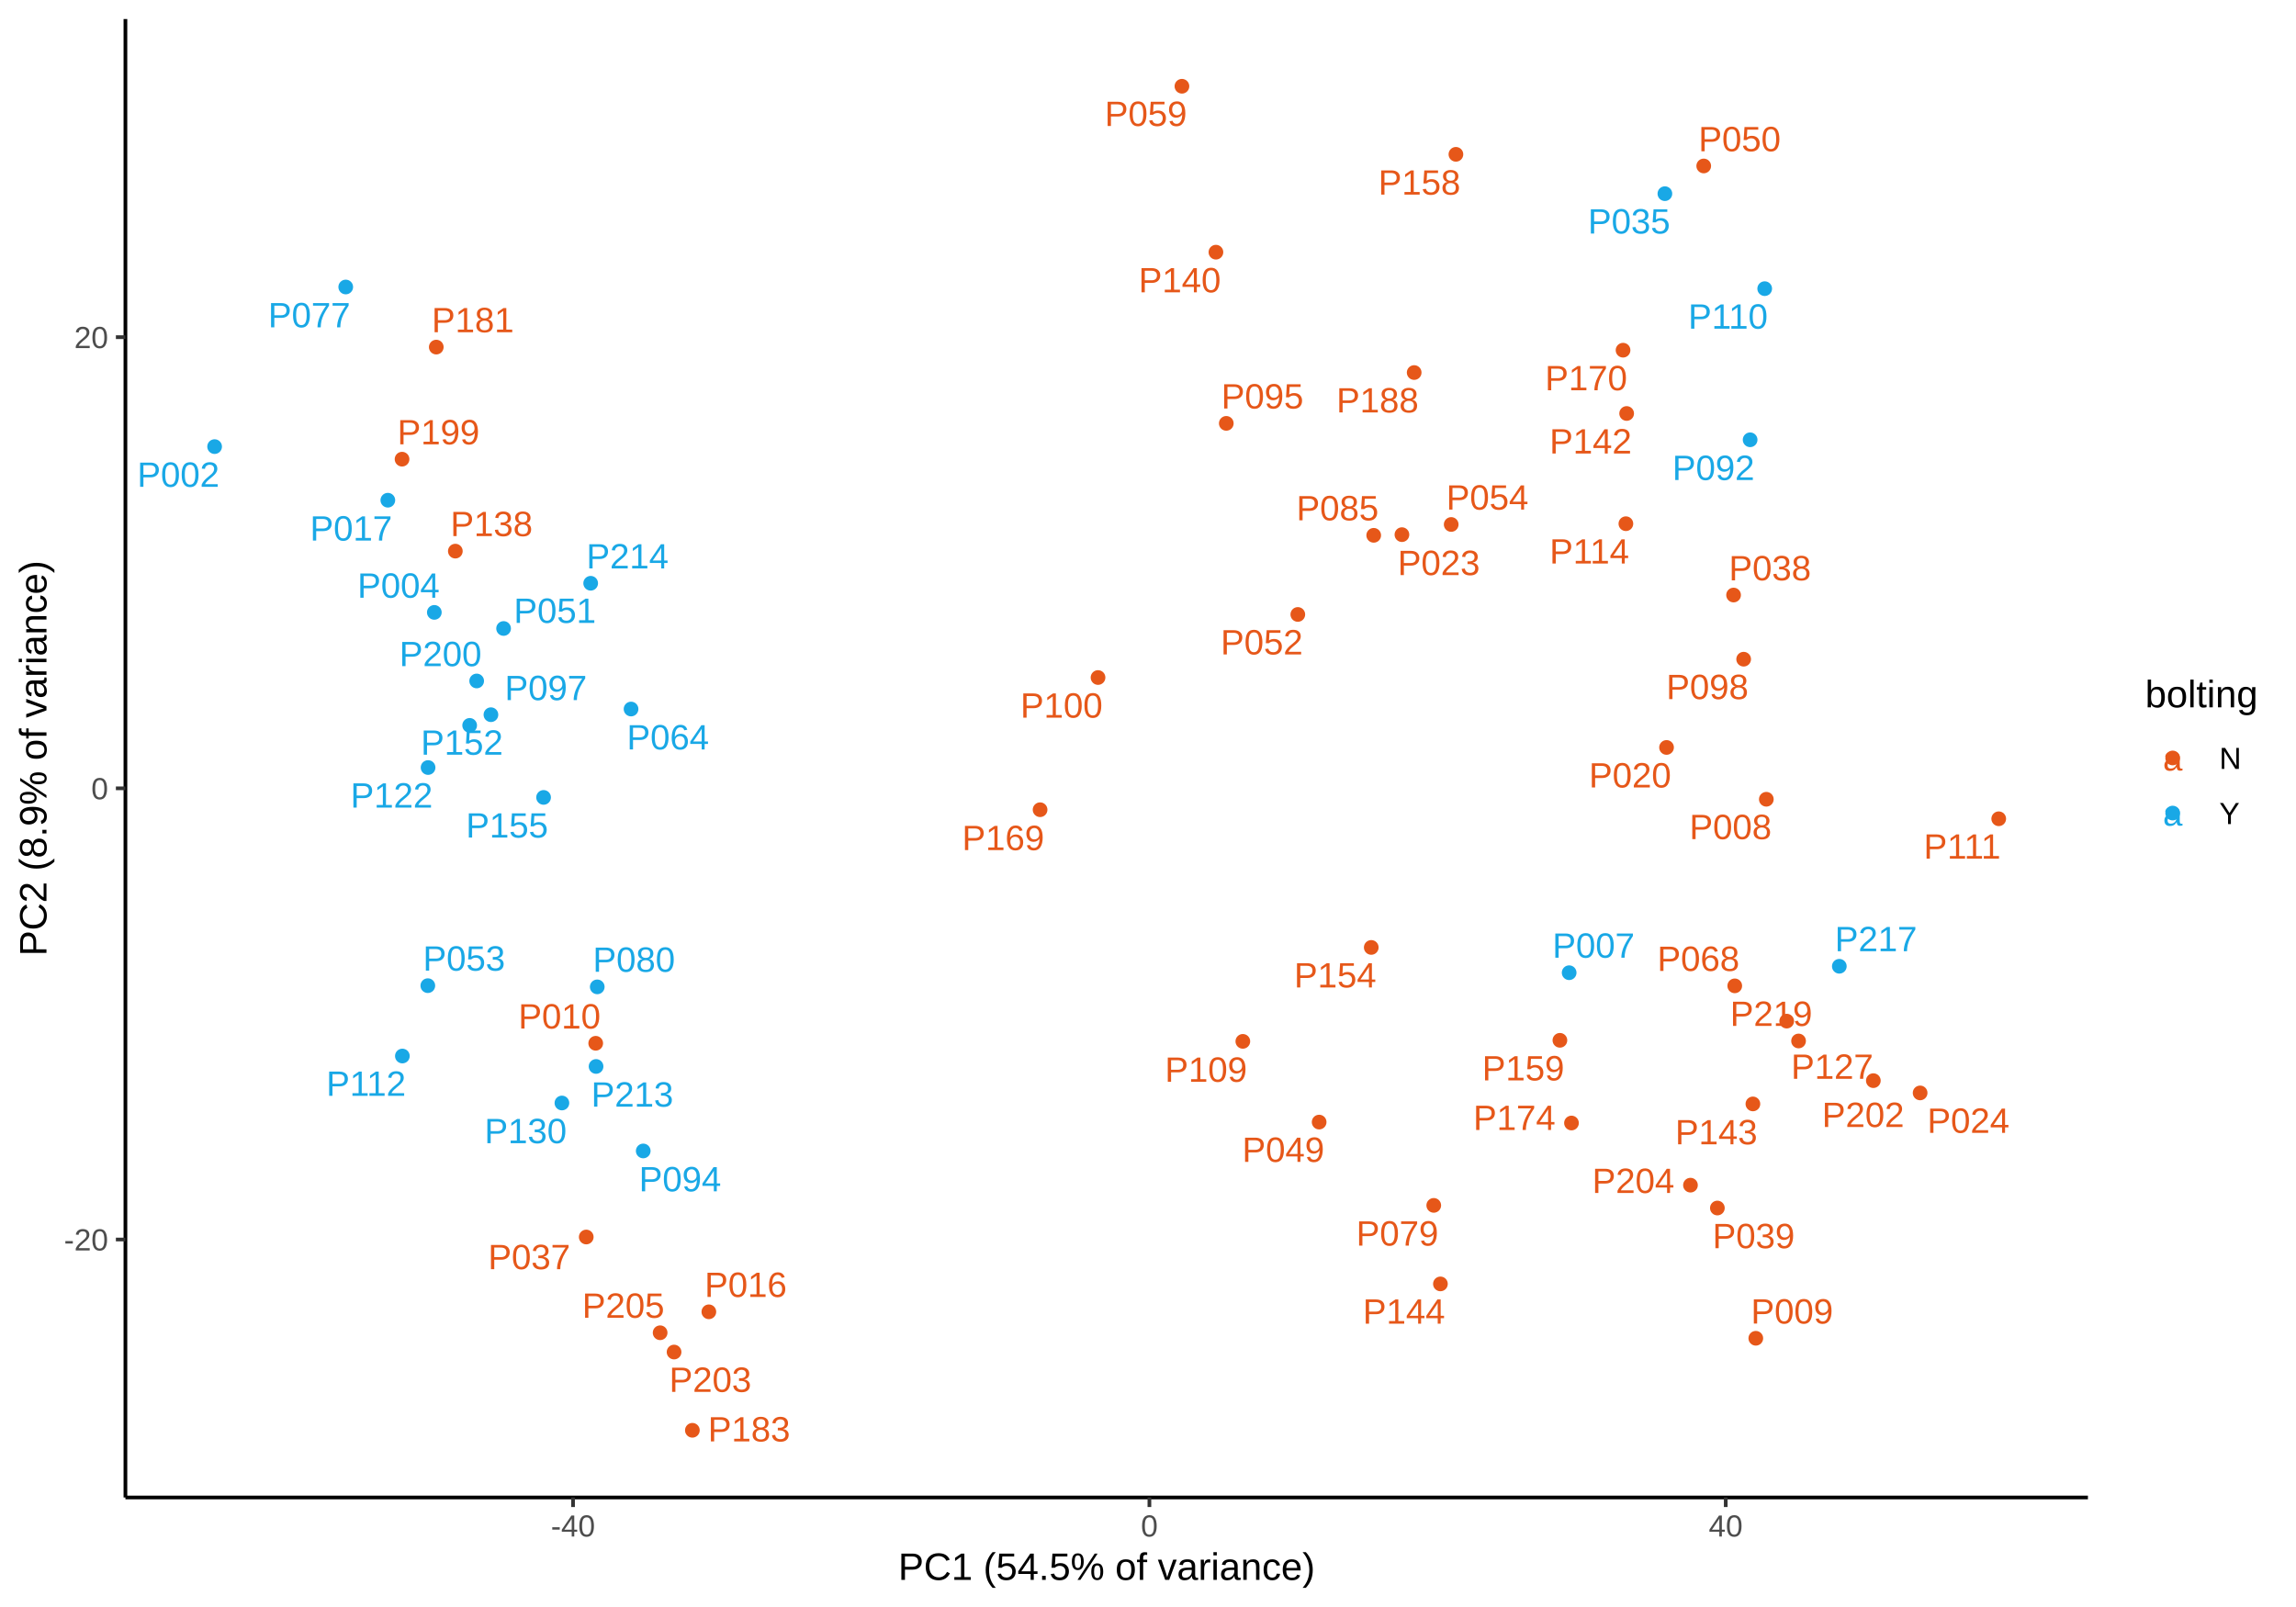
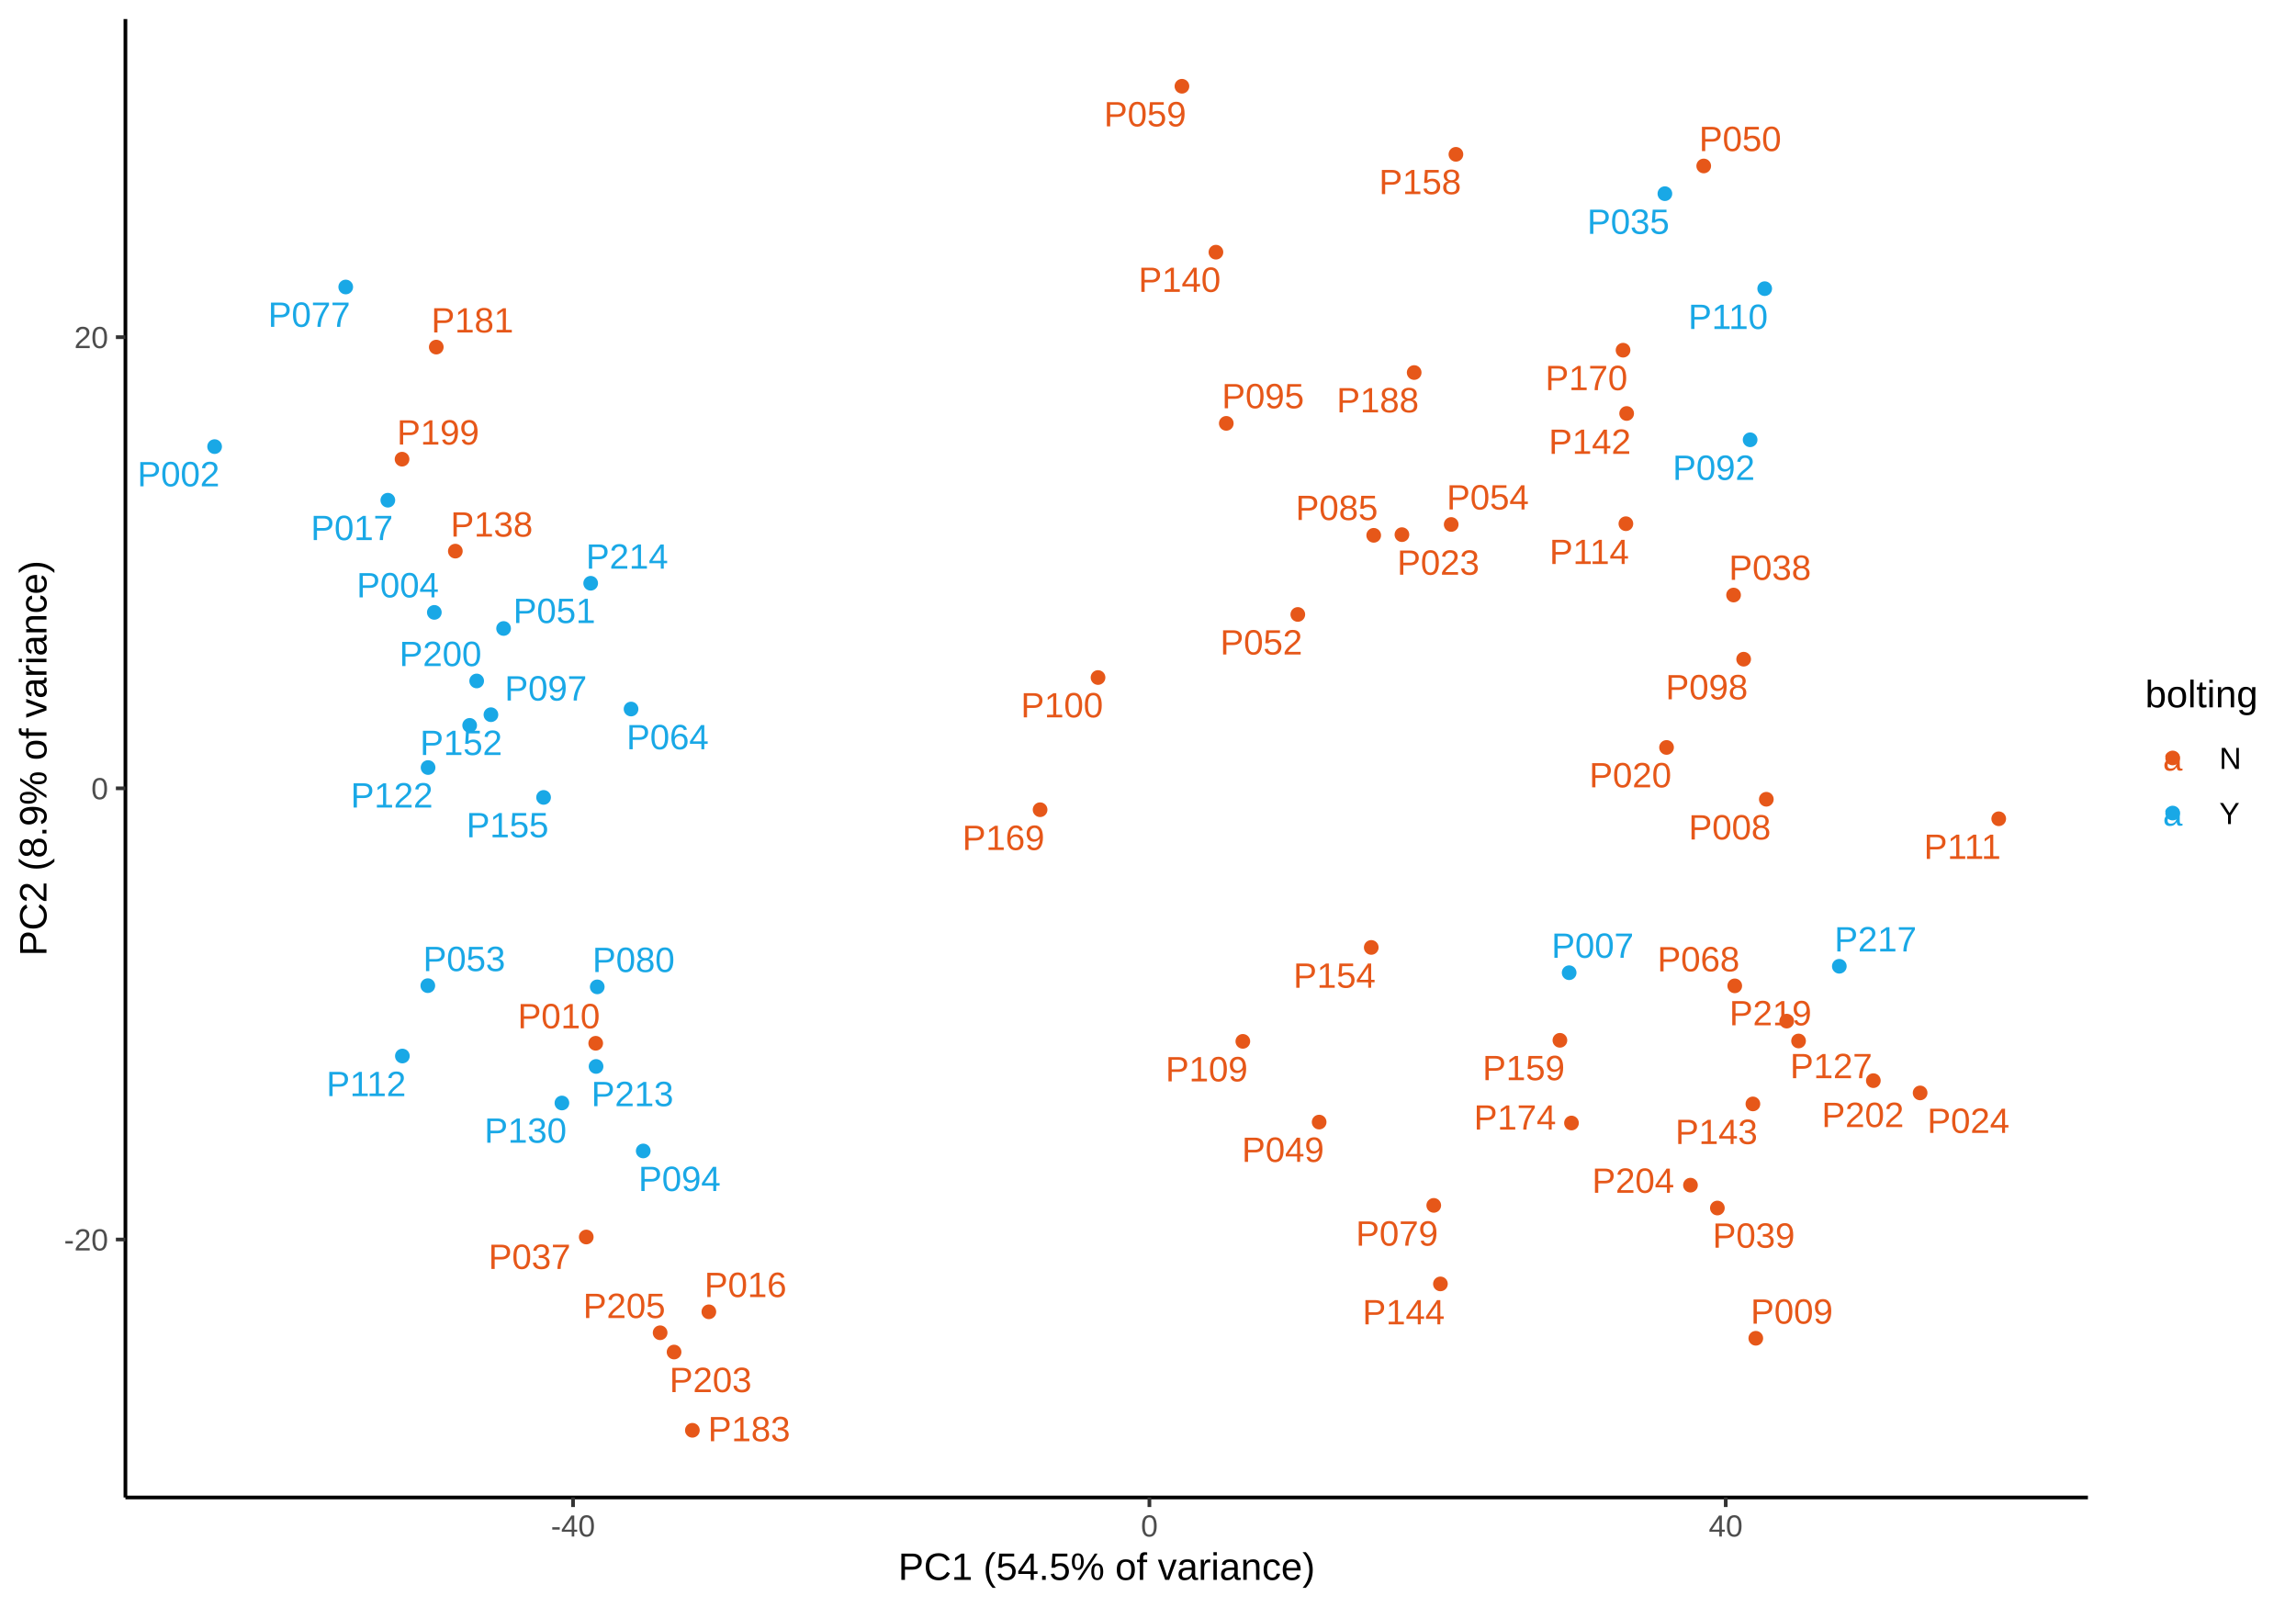
<svg xmlns="http://www.w3.org/2000/svg" class="svglite" width="720.00pt" height="504.00pt" viewBox="0 0 720.00 504.00">
  <defs>
    <style type="text/css">
    .svglite line, .svglite polyline, .svglite polygon, .svglite path, .svglite rect, .svglite circle {
      fill: none;
      stroke: #000000;
      stroke-linecap: round;
      stroke-linejoin: round;
      stroke-miterlimit: 10.00;
    }
    .svglite text {
      white-space: pre;
    }
  </style>
  </defs>
  <rect width="100%" height="100%" style="stroke: none; fill: #FFFFFF;" />
  <defs>
    <clipPath id="cpMC4wMHw3MjAuMDB8MC4wMHw1MDQuMDA=">
      <rect x="0.00" y="0.00" width="720.00" height="504.00" />
    </clipPath>
  </defs>
  <g clip-path="url(#cpMC4wMHw3MjAuMDB8MC4wMHw1MDQuMDA=)">
    <rect x="-0" y="0.00" width="720.00" height="504.00" style="stroke-width: 1.16; stroke: #FFFFFF; fill: #FFFFFF;" />
  </g>
  <defs>
    <clipPath id="cpMzkuMzN8NjU0Ljc1fDUuOTh8NDY5LjY1">
      <rect x="39.33" y="5.98" width="615.42" height="463.67" />
    </clipPath>
  </defs>
  <g clip-path="url(#cpMzkuMzN8NjU0Ljc1fDUuOTh8NDY5LjY1)">
    <rect x="39.33" y="5.98" width="615.42" height="463.67" style="stroke-width: 1.16; stroke: none; fill: #FFFFFF;" />
    <circle cx="67.30" cy="140.07" r="1.95" style="stroke-width: 0.71; stroke: #19A8E6; fill: #19A8E6;" />
    <circle cx="136.20" cy="192.06" r="1.95" style="stroke-width: 0.71; stroke: #19A8E6; fill: #19A8E6;" />
    <circle cx="492.07" cy="305.07" r="1.95" style="stroke-width: 0.71; stroke: #19A8E6; fill: #19A8E6;" />
    <circle cx="553.90" cy="250.67" r="1.95" style="stroke-width: 0.71; stroke: #E65719; fill: #E65719;" />
    <circle cx="550.60" cy="419.72" r="1.95" style="stroke-width: 0.71; stroke: #E65719; fill: #E65719;" />
    <circle cx="186.81" cy="327.20" r="1.95" style="stroke-width: 0.71; stroke: #E65719; fill: #E65719;" />
    <circle cx="222.29" cy="411.42" r="1.95" style="stroke-width: 0.71; stroke: #E65719; fill: #E65719;" />
    <circle cx="121.62" cy="156.88" r="1.95" style="stroke-width: 0.71; stroke: #19A8E6; fill: #19A8E6;" />
    <circle cx="522.61" cy="234.42" r="1.95" style="stroke-width: 0.71; stroke: #E65719; fill: #E65719;" />
    <circle cx="439.63" cy="167.68" r="1.95" style="stroke-width: 0.71; stroke: #E65719; fill: #E65719;" />
    <circle cx="602.13" cy="342.77" r="1.95" style="stroke-width: 0.71; stroke: #E65719; fill: #E65719;" />
    <circle cx="522.09" cy="60.74" r="1.95" style="stroke-width: 0.71; stroke: #19A8E6; fill: #19A8E6;" />
    <circle cx="183.84" cy="387.96" r="1.95" style="stroke-width: 0.71; stroke: #E65719; fill: #E65719;" />
    <circle cx="543.63" cy="186.62" r="1.95" style="stroke-width: 0.71; stroke: #E65719; fill: #E65719;" />
    <circle cx="538.55" cy="378.87" r="1.95" style="stroke-width: 0.71; stroke: #E65719; fill: #E65719;" />
    <circle cx="413.67" cy="351.92" r="1.95" style="stroke-width: 0.71; stroke: #E65719; fill: #E65719;" />
    <circle cx="534.27" cy="52.05" r="1.95" style="stroke-width: 0.71; stroke: #E65719; fill: #E65719;" />
    <circle cx="157.92" cy="197.11" r="1.95" style="stroke-width: 0.71; stroke: #19A8E6; fill: #19A8E6;" />
    <circle cx="406.98" cy="192.71" r="1.95" style="stroke-width: 0.71; stroke: #E65719; fill: #E65719;" />
    <circle cx="134.16" cy="309.13" r="1.95" style="stroke-width: 0.71; stroke: #19A8E6; fill: #19A8E6;" />
    <circle cx="455.08" cy="164.49" r="1.95" style="stroke-width: 0.71; stroke: #E65719; fill: #E65719;" />
    <circle cx="370.64" cy="27.05" r="1.95" style="stroke-width: 0.71; stroke: #E65719; fill: #E65719;" />
    <circle cx="197.89" cy="222.37" r="1.95" style="stroke-width: 0.71; stroke: #19A8E6; fill: #19A8E6;" />
    <circle cx="544.00" cy="309.19" r="1.95" style="stroke-width: 0.71; stroke: #E65719; fill: #E65719;" />
    <circle cx="108.42" cy="90.01" r="1.95" style="stroke-width: 0.71; stroke: #19A8E6; fill: #19A8E6;" />
    <circle cx="449.61" cy="378.04" r="1.95" style="stroke-width: 0.71; stroke: #E65719; fill: #E65719;" />
    <circle cx="187.29" cy="309.51" r="1.95" style="stroke-width: 0.71; stroke: #19A8E6; fill: #19A8E6;" />
    <circle cx="430.78" cy="167.89" r="1.95" style="stroke-width: 0.71; stroke: #E65719; fill: #E65719;" />
    <circle cx="548.82" cy="137.93" r="1.95" style="stroke-width: 0.71; stroke: #19A8E6; fill: #19A8E6;" />
    <circle cx="201.71" cy="360.97" r="1.95" style="stroke-width: 0.71; stroke: #19A8E6; fill: #19A8E6;" />
    <circle cx="384.55" cy="132.78" r="1.95" style="stroke-width: 0.71; stroke: #E65719; fill: #E65719;" />
    <circle cx="153.95" cy="224.15" r="1.95" style="stroke-width: 0.71; stroke: #19A8E6; fill: #19A8E6;" />
    <circle cx="546.79" cy="206.74" r="1.95" style="stroke-width: 0.71; stroke: #E65719; fill: #E65719;" />
    <circle cx="344.33" cy="212.49" r="1.95" style="stroke-width: 0.71; stroke: #E65719; fill: #E65719;" />
    <circle cx="389.74" cy="326.60" r="1.95" style="stroke-width: 0.71; stroke: #E65719; fill: #E65719;" />
    <circle cx="553.39" cy="90.53" r="1.95" style="stroke-width: 0.71; stroke: #19A8E6; fill: #19A8E6;" />
    <circle cx="626.78" cy="256.79" r="1.95" style="stroke-width: 0.71; stroke: #E65719; fill: #E65719;" />
    <circle cx="126.18" cy="331.20" r="1.95" style="stroke-width: 0.71; stroke: #19A8E6; fill: #19A8E6;" />
    <circle cx="509.86" cy="164.25" r="1.95" style="stroke-width: 0.71; stroke: #E65719; fill: #E65719;" />
    <circle cx="134.24" cy="240.72" r="1.95" style="stroke-width: 0.71; stroke: #19A8E6; fill: #19A8E6;" />
    <circle cx="564.01" cy="326.48" r="1.95" style="stroke-width: 0.71; stroke: #E65719; fill: #E65719;" />
    <circle cx="176.21" cy="345.93" r="1.95" style="stroke-width: 0.71; stroke: #19A8E6; fill: #19A8E6;" />
    <circle cx="142.79" cy="172.85" r="1.95" style="stroke-width: 0.71; stroke: #E65719; fill: #E65719;" />
    <circle cx="381.30" cy="79.09" r="1.95" style="stroke-width: 0.71; stroke: #E65719; fill: #E65719;" />
    <circle cx="510.10" cy="129.68" r="1.95" style="stroke-width: 0.71; stroke: #E65719; fill: #E65719;" />
    <circle cx="549.69" cy="346.22" r="1.95" style="stroke-width: 0.71; stroke: #E65719; fill: #E65719;" />
    <circle cx="451.70" cy="402.67" r="1.95" style="stroke-width: 0.71; stroke: #E65719; fill: #E65719;" />
    <circle cx="147.28" cy="227.50" r="1.95" style="stroke-width: 0.71; stroke: #19A8E6; fill: #19A8E6;" />
    <circle cx="430.01" cy="297.14" r="1.95" style="stroke-width: 0.71; stroke: #E65719; fill: #E65719;" />
    <circle cx="170.46" cy="250.09" r="1.95" style="stroke-width: 0.71; stroke: #19A8E6; fill: #19A8E6;" />
    <circle cx="456.56" cy="48.40" r="1.95" style="stroke-width: 0.71; stroke: #E65719; fill: #E65719;" />
    <circle cx="489.17" cy="326.27" r="1.95" style="stroke-width: 0.71; stroke: #E65719; fill: #E65719;" />
    <circle cx="326.16" cy="253.95" r="1.95" style="stroke-width: 0.71; stroke: #E65719; fill: #E65719;" />
    <circle cx="508.97" cy="109.83" r="1.95" style="stroke-width: 0.71; stroke: #E65719; fill: #E65719;" />
    <circle cx="492.80" cy="352.21" r="1.95" style="stroke-width: 0.71; stroke: #E65719; fill: #E65719;" />
    <circle cx="136.81" cy="108.86" r="1.95" style="stroke-width: 0.71; stroke: #E65719; fill: #E65719;" />
    <circle cx="217.12" cy="448.58" r="1.95" style="stroke-width: 0.71; stroke: #E65719; fill: #E65719;" />
    <circle cx="443.47" cy="116.84" r="1.95" style="stroke-width: 0.71; stroke: #E65719; fill: #E65719;" />
    <circle cx="126.08" cy="144.01" r="1.95" style="stroke-width: 0.71; stroke: #E65719; fill: #E65719;" />
    <circle cx="149.48" cy="213.57" r="1.95" style="stroke-width: 0.71; stroke: #19A8E6; fill: #19A8E6;" />
    <circle cx="587.46" cy="338.92" r="1.95" style="stroke-width: 0.71; stroke: #E65719; fill: #E65719;" />
    <circle cx="211.38" cy="424.04" r="1.95" style="stroke-width: 0.71; stroke: #E65719; fill: #E65719;" />
    <circle cx="530.11" cy="371.70" r="1.95" style="stroke-width: 0.71; stroke: #E65719; fill: #E65719;" />
    <circle cx="207.01" cy="417.99" r="1.95" style="stroke-width: 0.71; stroke: #E65719; fill: #E65719;" />
    <circle cx="186.92" cy="334.47" r="1.95" style="stroke-width: 0.71; stroke: #19A8E6; fill: #19A8E6;" />
    <circle cx="185.23" cy="182.93" r="1.95" style="stroke-width: 0.71; stroke: #19A8E6; fill: #19A8E6;" />
    <circle cx="576.79" cy="303.05" r="1.95" style="stroke-width: 0.71; stroke: #19A8E6; fill: #19A8E6;" />
    <circle cx="560.29" cy="320.25" r="1.95" style="stroke-width: 0.71; stroke: #E65719; fill: #E65719;" />
-     <text x="55.93" y="152.68" text-anchor="middle" style="font-size: 11.04px;fill: #19A8E6; font-family: &quot;Arial&quot;;" textLength="25.76px" lengthAdjust="spacingAndGlyphs">P002</text>
-     <text x="124.98" y="187.46" text-anchor="middle" style="font-size: 11.04px;fill: #19A8E6; font-family: &quot;Arial&quot;;" textLength="25.76px" lengthAdjust="spacingAndGlyphs">P004</text>
-     <text x="499.72" y="300.37" text-anchor="middle" style="font-size: 11.04px;fill: #19A8E6; font-family: &quot;Arial&quot;;" textLength="25.76px" lengthAdjust="spacingAndGlyphs">P007</text>
-     <text x="542.67" y="263.17" text-anchor="middle" style="font-size: 11.04px;fill: #E65719; font-family: &quot;Arial&quot;;" textLength="25.76px" lengthAdjust="spacingAndGlyphs">P008</text>
-     <text x="561.97" y="415.11" text-anchor="middle" style="font-size: 11.04px;fill: #E65719; font-family: &quot;Arial&quot;;" textLength="25.76px" lengthAdjust="spacingAndGlyphs">P009</text>
-     <text x="175.44" y="322.57" text-anchor="middle" style="font-size: 11.04px;fill: #E65719; font-family: &quot;Arial&quot;;" textLength="25.76px" lengthAdjust="spacingAndGlyphs">P010</text>
-     <text x="233.85" y="406.76" text-anchor="middle" style="font-size: 11.04px;fill: #E65719; font-family: &quot;Arial&quot;;" textLength="25.76px" lengthAdjust="spacingAndGlyphs">P016</text>
-     <text x="110.11" y="169.54" text-anchor="middle" style="font-size: 11.04px;fill: #19A8E6; font-family: &quot;Arial&quot;;" textLength="25.76px" lengthAdjust="spacingAndGlyphs">P017</text>
-     <text x="511.17" y="246.98" text-anchor="middle" style="font-size: 11.04px;fill: #E65719; font-family: &quot;Arial&quot;;" textLength="25.76px" lengthAdjust="spacingAndGlyphs">P020</text>
-     <text x="451.19" y="180.36" text-anchor="middle" style="font-size: 11.04px;fill: #E65719; font-family: &quot;Arial&quot;;" textLength="25.76px" lengthAdjust="spacingAndGlyphs">P023</text>
-     <text x="617.26" y="355.29" text-anchor="middle" style="font-size: 11.04px;fill: #E65719; font-family: &quot;Arial&quot;;" textLength="25.76px" lengthAdjust="spacingAndGlyphs">P024</text>
-     <text x="510.86" y="73.24" text-anchor="middle" style="font-size: 11.04px;fill: #19A8E6; font-family: &quot;Arial&quot;;" textLength="25.76px" lengthAdjust="spacingAndGlyphs">P035</text>
-     <text x="165.95" y="398.05" text-anchor="middle" style="font-size: 11.04px;fill: #E65719; font-family: &quot;Arial&quot;;" textLength="25.76px" lengthAdjust="spacingAndGlyphs">P037</text>
-     <text x="555.05" y="182.01" text-anchor="middle" style="font-size: 11.04px;fill: #E65719; font-family: &quot;Arial&quot;;" textLength="25.76px" lengthAdjust="spacingAndGlyphs">P038</text>
-     <text x="549.92" y="391.47" text-anchor="middle" style="font-size: 11.04px;fill: #E65719; font-family: &quot;Arial&quot;;" textLength="25.76px" lengthAdjust="spacingAndGlyphs">P039</text>
-     <text x="402.43" y="364.40" text-anchor="middle" style="font-size: 11.04px;fill: #E65719; font-family: &quot;Arial&quot;;" textLength="25.76px" lengthAdjust="spacingAndGlyphs">P049</text>
-     <text x="545.52" y="47.44" text-anchor="middle" style="font-size: 11.04px;fill: #E65719; font-family: &quot;Arial&quot;;" textLength="25.76px" lengthAdjust="spacingAndGlyphs">P050</text>
-     <text x="174.01" y="195.35" text-anchor="middle" style="font-size: 11.04px;fill: #19A8E6; font-family: &quot;Arial&quot;;" textLength="25.76px" lengthAdjust="spacingAndGlyphs">P051</text>
-     <text x="395.68" y="205.24" text-anchor="middle" style="font-size: 11.04px;fill: #E65719; font-family: &quot;Arial&quot;;" textLength="25.76px" lengthAdjust="spacingAndGlyphs">P052</text>
-     <text x="145.53" y="304.42" text-anchor="middle" style="font-size: 11.04px;fill: #19A8E6; font-family: &quot;Arial&quot;;" textLength="25.76px" lengthAdjust="spacingAndGlyphs">P053</text>
-     <text x="466.43" y="159.83" text-anchor="middle" style="font-size: 11.04px;fill: #E65719; font-family: &quot;Arial&quot;;" textLength="25.76px" lengthAdjust="spacingAndGlyphs">P054</text>
-     <text x="359.33" y="39.51" text-anchor="middle" style="font-size: 11.04px;fill: #E65719; font-family: &quot;Arial&quot;;" textLength="25.76px" lengthAdjust="spacingAndGlyphs">P059</text>
-     <text x="209.46" y="235.04" text-anchor="middle" style="font-size: 11.04px;fill: #19A8E6; font-family: &quot;Arial&quot;;" textLength="25.76px" lengthAdjust="spacingAndGlyphs">P064</text>
-     <text x="532.60" y="304.51" text-anchor="middle" style="font-size: 11.04px;fill: #E65719; font-family: &quot;Arial&quot;;" textLength="25.76px" lengthAdjust="spacingAndGlyphs">P068</text>
-     <text x="96.98" y="102.66" text-anchor="middle" style="font-size: 11.04px;fill: #19A8E6; font-family: &quot;Arial&quot;;" textLength="25.76px" lengthAdjust="spacingAndGlyphs">P077</text>
-     <text x="438.19" y="390.66" text-anchor="middle" style="font-size: 11.04px;fill: #E65719; font-family: &quot;Arial&quot;;" textLength="25.76px" lengthAdjust="spacingAndGlyphs">P079</text>
-     <text x="198.80" y="304.78" text-anchor="middle" style="font-size: 11.04px;fill: #19A8E6; font-family: &quot;Arial&quot;;" textLength="25.76px" lengthAdjust="spacingAndGlyphs">P080</text>
-     <text x="419.43" y="163.19" text-anchor="middle" style="font-size: 11.04px;fill: #E65719; font-family: &quot;Arial&quot;;" textLength="25.76px" lengthAdjust="spacingAndGlyphs">P085</text>
-     <text x="537.32" y="150.55" text-anchor="middle" style="font-size: 11.04px;fill: #19A8E6; font-family: &quot;Arial&quot;;" textLength="25.76px" lengthAdjust="spacingAndGlyphs">P092</text>
-     <text x="213.27" y="373.64" text-anchor="middle" style="font-size: 11.04px;fill: #19A8E6; font-family: &quot;Arial&quot;;" textLength="25.76px" lengthAdjust="spacingAndGlyphs">P094</text>
-     <text x="395.87" y="128.12" text-anchor="middle" style="font-size: 11.04px;fill: #E65719; font-family: &quot;Arial&quot;;" textLength="25.76px" lengthAdjust="spacingAndGlyphs">P095</text>
-     <text x="171.17" y="219.58" text-anchor="middle" style="font-size: 11.04px;fill: #19A8E6; font-family: &quot;Arial&quot;;" textLength="25.76px" lengthAdjust="spacingAndGlyphs">P097</text>
-     <text x="535.42" y="219.26" text-anchor="middle" style="font-size: 11.04px;fill: #E65719; font-family: &quot;Arial&quot;;" textLength="25.76px" lengthAdjust="spacingAndGlyphs">P098</text>
-     <text x="332.88" y="225.08" text-anchor="middle" style="font-size: 11.04px;fill: #E65719; font-family: &quot;Arial&quot;;" textLength="25.76px" lengthAdjust="spacingAndGlyphs">P100</text>
-     <text x="378.19" y="339.28" text-anchor="middle" style="font-size: 11.04px;fill: #E65719; font-family: &quot;Arial&quot;;" textLength="25.76px" lengthAdjust="spacingAndGlyphs">P109</text>
-     <text x="541.88" y="103.08" text-anchor="middle" style="font-size: 11.04px;fill: #19A8E6; font-family: &quot;Arial&quot;;" textLength="24.94px" lengthAdjust="spacingAndGlyphs">P110</text>
-     <text x="615.32" y="269.30" text-anchor="middle" style="font-size: 11.04px;fill: #E65719; font-family: &quot;Arial&quot;;" textLength="24.12px" lengthAdjust="spacingAndGlyphs">P111</text>
-     <text x="114.80" y="343.68" text-anchor="middle" style="font-size: 11.04px;fill: #19A8E6; font-family: &quot;Arial&quot;;" textLength="24.94px" lengthAdjust="spacingAndGlyphs">P112</text>
-     <text x="498.41" y="176.74" text-anchor="middle" style="font-size: 11.04px;fill: #E65719; font-family: &quot;Arial&quot;;" textLength="24.94px" lengthAdjust="spacingAndGlyphs">P114</text>
-     <text x="122.81" y="253.28" text-anchor="middle" style="font-size: 11.04px;fill: #19A8E6; font-family: &quot;Arial&quot;;" textLength="25.76px" lengthAdjust="spacingAndGlyphs">P122</text>
-     <text x="574.55" y="338.34" text-anchor="middle" style="font-size: 11.04px;fill: #E65719; font-family: &quot;Arial&quot;;" textLength="25.76px" lengthAdjust="spacingAndGlyphs">P127</text>
-     <text x="164.82" y="358.54" text-anchor="middle" style="font-size: 11.04px;fill: #19A8E6; font-family: &quot;Arial&quot;;" textLength="25.76px" lengthAdjust="spacingAndGlyphs">P130</text>
-     <text x="154.15" y="168.14" text-anchor="middle" style="font-size: 11.04px;fill: #E65719; font-family: &quot;Arial&quot;;" textLength="25.76px" lengthAdjust="spacingAndGlyphs">P138</text>
-     <text x="369.95" y="91.69" text-anchor="middle" style="font-size: 11.04px;fill: #E65719; font-family: &quot;Arial&quot;;" textLength="25.76px" lengthAdjust="spacingAndGlyphs">P140</text>
-     <text x="498.81" y="142.23" text-anchor="middle" style="font-size: 11.04px;fill: #E65719; font-family: &quot;Arial&quot;;" textLength="25.76px" lengthAdjust="spacingAndGlyphs">P142</text>
-     <text x="538.22" y="358.89" text-anchor="middle" style="font-size: 11.04px;fill: #E65719; font-family: &quot;Arial&quot;;" textLength="25.76px" lengthAdjust="spacingAndGlyphs">P143</text>
-     <text x="440.27" y="415.14" text-anchor="middle" style="font-size: 11.04px;fill: #E65719; font-family: &quot;Arial&quot;;" textLength="25.76px" lengthAdjust="spacingAndGlyphs">P144</text>
-     <text x="144.86" y="236.70" text-anchor="middle" style="font-size: 11.04px;fill: #19A8E6; font-family: &quot;Arial&quot;;" textLength="25.76px" lengthAdjust="spacingAndGlyphs">P152</text>
-     <text x="418.71" y="309.69" text-anchor="middle" style="font-size: 11.04px;fill: #E65719; font-family: &quot;Arial&quot;;" textLength="25.76px" lengthAdjust="spacingAndGlyphs">P154</text>
-     <text x="159.01" y="262.68" text-anchor="middle" style="font-size: 11.04px;fill: #19A8E6; font-family: &quot;Arial&quot;;" textLength="25.76px" lengthAdjust="spacingAndGlyphs">P155</text>
-     <text x="445.11" y="61.04" text-anchor="middle" style="font-size: 11.04px;fill: #E65719; font-family: &quot;Arial&quot;;" textLength="25.76px" lengthAdjust="spacingAndGlyphs">P158</text>
-     <text x="477.68" y="338.84" text-anchor="middle" style="font-size: 11.04px;fill: #E65719; font-family: &quot;Arial&quot;;" textLength="25.76px" lengthAdjust="spacingAndGlyphs">P159</text>
-     <text x="314.59" y="266.62" text-anchor="middle" style="font-size: 11.04px;fill: #E65719; font-family: &quot;Arial&quot;;" textLength="25.76px" lengthAdjust="spacingAndGlyphs">P169</text>
-     <text x="497.40" y="122.40" text-anchor="middle" style="font-size: 11.04px;fill: #E65719; font-family: &quot;Arial&quot;;" textLength="25.76px" lengthAdjust="spacingAndGlyphs">P170</text>
-     <text x="474.89" y="354.39" text-anchor="middle" style="font-size: 11.04px;fill: #E65719; font-family: &quot;Arial&quot;;" textLength="25.76px" lengthAdjust="spacingAndGlyphs">P174</text>
-     <text x="148.27" y="104.20" text-anchor="middle" style="font-size: 11.04px;fill: #E65719; font-family: &quot;Arial&quot;;" textLength="25.76px" lengthAdjust="spacingAndGlyphs">P181</text>
-     <text x="234.91" y="452.07" text-anchor="middle" style="font-size: 11.04px;fill: #E65719; font-family: &quot;Arial&quot;;" textLength="25.76px" lengthAdjust="spacingAndGlyphs">P183</text>
-     <text x="431.98" y="129.36" text-anchor="middle" style="font-size: 11.04px;fill: #E65719; font-family: &quot;Arial&quot;;" textLength="25.76px" lengthAdjust="spacingAndGlyphs">P188</text>
-     <text x="137.50" y="139.36" text-anchor="middle" style="font-size: 11.04px;fill: #E65719; font-family: &quot;Arial&quot;;" textLength="25.76px" lengthAdjust="spacingAndGlyphs">P199</text>
-     <text x="138.13" y="208.92" text-anchor="middle" style="font-size: 11.04px;fill: #19A8E6; font-family: &quot;Arial&quot;;" textLength="25.76px" lengthAdjust="spacingAndGlyphs">P200</text>
-     <text x="584.26" y="353.46" text-anchor="middle" style="font-size: 11.04px;fill: #E65719; font-family: &quot;Arial&quot;;" textLength="25.76px" lengthAdjust="spacingAndGlyphs">P202</text>
-     <text x="222.75" y="436.54" text-anchor="middle" style="font-size: 11.04px;fill: #E65719; font-family: &quot;Arial&quot;;" textLength="25.76px" lengthAdjust="spacingAndGlyphs">P203</text>
-     <text x="512.19" y="374.16" text-anchor="middle" style="font-size: 11.04px;fill: #E65719; font-family: &quot;Arial&quot;;" textLength="25.76px" lengthAdjust="spacingAndGlyphs">P204</text>
-     <text x="195.46" y="413.30" text-anchor="middle" style="font-size: 11.04px;fill: #E65719; font-family: &quot;Arial&quot;;" textLength="25.76px" lengthAdjust="spacingAndGlyphs">P205</text>
-     <text x="198.28" y="347.07" text-anchor="middle" style="font-size: 11.04px;fill: #19A8E6; font-family: &quot;Arial&quot;;" textLength="25.76px" lengthAdjust="spacingAndGlyphs">P213</text>
-     <text x="196.78" y="178.28" text-anchor="middle" style="font-size: 11.04px;fill: #19A8E6; font-family: &quot;Arial&quot;;" textLength="25.76px" lengthAdjust="spacingAndGlyphs">P214</text>
-     <text x="588.28" y="298.33" text-anchor="middle" style="font-size: 11.04px;fill: #19A8E6; font-family: &quot;Arial&quot;;" textLength="25.76px" lengthAdjust="spacingAndGlyphs">P217</text>
-     <text x="555.44" y="321.76" text-anchor="middle" style="font-size: 11.04px;fill: #E65719; font-family: &quot;Arial&quot;;" textLength="25.76px" lengthAdjust="spacingAndGlyphs">P219</text>
+     <text x="55.98" y="152.52" text-anchor="middle" style="font-size: 11.04px;fill: #19A8E6; font-family: &quot;Arial&quot;;" textLength="25.76px" lengthAdjust="spacingAndGlyphs">P002</text>
+     <text x="124.73" y="187.35" text-anchor="middle" style="font-size: 11.04px;fill: #19A8E6; font-family: &quot;Arial&quot;;" textLength="25.76px" lengthAdjust="spacingAndGlyphs">P004</text>
+     <text x="499.43" y="300.40" text-anchor="middle" style="font-size: 11.04px;fill: #19A8E6; font-family: &quot;Arial&quot;;" textLength="25.76px" lengthAdjust="spacingAndGlyphs">P007</text>
+     <text x="542.43" y="263.28" text-anchor="middle" style="font-size: 11.04px;fill: #E65719; font-family: &quot;Arial&quot;;" textLength="25.76px" lengthAdjust="spacingAndGlyphs">P008</text>
+     <text x="561.88" y="415.15" text-anchor="middle" style="font-size: 11.04px;fill: #E65719; font-family: &quot;Arial&quot;;" textLength="25.76px" lengthAdjust="spacingAndGlyphs">P009</text>
+     <text x="175.25" y="322.50" text-anchor="middle" style="font-size: 11.04px;fill: #E65719; font-family: &quot;Arial&quot;;" textLength="25.76px" lengthAdjust="spacingAndGlyphs">P010</text>
+     <text x="233.78" y="406.79" text-anchor="middle" style="font-size: 11.04px;fill: #E65719; font-family: &quot;Arial&quot;;" textLength="25.76px" lengthAdjust="spacingAndGlyphs">P016</text>
+     <text x="110.36" y="169.39" text-anchor="middle" style="font-size: 11.04px;fill: #19A8E6; font-family: &quot;Arial&quot;;" textLength="25.76px" lengthAdjust="spacingAndGlyphs">P017</text>
+     <text x="511.26" y="246.94" text-anchor="middle" style="font-size: 11.04px;fill: #E65719; font-family: &quot;Arial&quot;;" textLength="25.76px" lengthAdjust="spacingAndGlyphs">P020</text>
+     <text x="451.02" y="180.26" text-anchor="middle" style="font-size: 11.04px;fill: #E65719; font-family: &quot;Arial&quot;;" textLength="25.76px" lengthAdjust="spacingAndGlyphs">P023</text>
+     <text x="617.26" y="355.32" text-anchor="middle" style="font-size: 11.04px;fill: #E65719; font-family: &quot;Arial&quot;;" textLength="25.76px" lengthAdjust="spacingAndGlyphs">P024</text>
+     <text x="510.61" y="73.35" text-anchor="middle" style="font-size: 11.04px;fill: #19A8E6; font-family: &quot;Arial&quot;;" textLength="25.76px" lengthAdjust="spacingAndGlyphs">P035</text>
+     <text x="166.08" y="397.97" text-anchor="middle" style="font-size: 11.04px;fill: #E65719; font-family: &quot;Arial&quot;;" textLength="25.76px" lengthAdjust="spacingAndGlyphs">P037</text>
+     <text x="555.05" y="181.87" text-anchor="middle" style="font-size: 11.04px;fill: #E65719; font-family: &quot;Arial&quot;;" textLength="25.76px" lengthAdjust="spacingAndGlyphs">P038</text>
+     <text x="549.95" y="391.32" text-anchor="middle" style="font-size: 11.04px;fill: #E65719; font-family: &quot;Arial&quot;;" textLength="25.76px" lengthAdjust="spacingAndGlyphs">P039</text>
+     <text x="402.33" y="364.40" text-anchor="middle" style="font-size: 11.04px;fill: #E65719; font-family: &quot;Arial&quot;;" textLength="25.76px" lengthAdjust="spacingAndGlyphs">P049</text>
+     <text x="545.70" y="47.38" text-anchor="middle" style="font-size: 11.04px;fill: #E65719; font-family: &quot;Arial&quot;;" textLength="25.76px" lengthAdjust="spacingAndGlyphs">P050</text>
+     <text x="173.84" y="195.40" text-anchor="middle" style="font-size: 11.04px;fill: #19A8E6; font-family: &quot;Arial&quot;;" textLength="25.76px" lengthAdjust="spacingAndGlyphs">P051</text>
+     <text x="395.53" y="205.27" text-anchor="middle" style="font-size: 11.04px;fill: #E65719; font-family: &quot;Arial&quot;;" textLength="25.76px" lengthAdjust="spacingAndGlyphs">P052</text>
+     <text x="145.58" y="304.56" text-anchor="middle" style="font-size: 11.04px;fill: #19A8E6; font-family: &quot;Arial&quot;;" textLength="25.76px" lengthAdjust="spacingAndGlyphs">P053</text>
+     <text x="466.55" y="159.79" text-anchor="middle" style="font-size: 11.04px;fill: #E65719; font-family: &quot;Arial&quot;;" textLength="25.76px" lengthAdjust="spacingAndGlyphs">P054</text>
+     <text x="359.09" y="39.63" text-anchor="middle" style="font-size: 11.04px;fill: #E65719; font-family: &quot;Arial&quot;;" textLength="25.76px" lengthAdjust="spacingAndGlyphs">P059</text>
+     <text x="209.36" y="234.99" text-anchor="middle" style="font-size: 11.04px;fill: #19A8E6; font-family: &quot;Arial&quot;;" textLength="25.76px" lengthAdjust="spacingAndGlyphs">P064</text>
+     <text x="532.63" y="304.64" text-anchor="middle" style="font-size: 11.04px;fill: #E65719; font-family: &quot;Arial&quot;;" textLength="25.76px" lengthAdjust="spacingAndGlyphs">P068</text>
+     <text x="96.96" y="102.50" text-anchor="middle" style="font-size: 11.04px;fill: #19A8E6; font-family: &quot;Arial&quot;;" textLength="25.76px" lengthAdjust="spacingAndGlyphs">P077</text>
+     <text x="438.08" y="390.67" text-anchor="middle" style="font-size: 11.04px;fill: #E65719; font-family: &quot;Arial&quot;;" textLength="25.76px" lengthAdjust="spacingAndGlyphs">P079</text>
+     <text x="198.68" y="304.85" text-anchor="middle" style="font-size: 11.04px;fill: #19A8E6; font-family: &quot;Arial&quot;;" textLength="25.76px" lengthAdjust="spacingAndGlyphs">P080</text>
+     <text x="419.19" y="163.09" text-anchor="middle" style="font-size: 11.04px;fill: #E65719; font-family: &quot;Arial&quot;;" textLength="25.76px" lengthAdjust="spacingAndGlyphs">P085</text>
+     <text x="537.42" y="150.51" text-anchor="middle" style="font-size: 11.04px;fill: #19A8E6; font-family: &quot;Arial&quot;;" textLength="25.76px" lengthAdjust="spacingAndGlyphs">P092</text>
+     <text x="213.10" y="373.54" text-anchor="middle" style="font-size: 11.04px;fill: #19A8E6; font-family: &quot;Arial&quot;;" textLength="25.76px" lengthAdjust="spacingAndGlyphs">P094</text>
+     <text x="396.05" y="128.05" text-anchor="middle" style="font-size: 11.04px;fill: #E65719; font-family: &quot;Arial&quot;;" textLength="25.76px" lengthAdjust="spacingAndGlyphs">P095</text>
+     <text x="171.16" y="219.70" text-anchor="middle" style="font-size: 11.04px;fill: #19A8E6; font-family: &quot;Arial&quot;;" textLength="25.76px" lengthAdjust="spacingAndGlyphs">P097</text>
+     <text x="535.22" y="219.33" text-anchor="middle" style="font-size: 11.04px;fill: #E65719; font-family: &quot;Arial&quot;;" textLength="25.76px" lengthAdjust="spacingAndGlyphs">P098</text>
+     <text x="333.02" y="224.99" text-anchor="middle" style="font-size: 11.04px;fill: #E65719; font-family: &quot;Arial&quot;;" textLength="25.76px" lengthAdjust="spacingAndGlyphs">P100</text>
+     <text x="378.40" y="339.14" text-anchor="middle" style="font-size: 11.04px;fill: #E65719; font-family: &quot;Arial&quot;;" textLength="25.76px" lengthAdjust="spacingAndGlyphs">P109</text>
+     <text x="541.90" y="103.17" text-anchor="middle" style="font-size: 11.04px;fill: #19A8E6; font-family: &quot;Arial&quot;;" textLength="24.94px" lengthAdjust="spacingAndGlyphs">P110</text>
+     <text x="615.38" y="269.37" text-anchor="middle" style="font-size: 11.04px;fill: #E65719; font-family: &quot;Arial&quot;;" textLength="24.12px" lengthAdjust="spacingAndGlyphs">P111</text>
+     <text x="114.84" y="343.77" text-anchor="middle" style="font-size: 11.04px;fill: #19A8E6; font-family: &quot;Arial&quot;;" textLength="24.94px" lengthAdjust="spacingAndGlyphs">P112</text>
+     <text x="498.37" y="176.89" text-anchor="middle" style="font-size: 11.04px;fill: #E65719; font-family: &quot;Arial&quot;;" textLength="24.94px" lengthAdjust="spacingAndGlyphs">P114</text>
+     <text x="122.87" y="253.26" text-anchor="middle" style="font-size: 11.04px;fill: #19A8E6; font-family: &quot;Arial&quot;;" textLength="25.76px" lengthAdjust="spacingAndGlyphs">P122</text>
+     <text x="574.24" y="338.16" text-anchor="middle" style="font-size: 11.04px;fill: #E65719; font-family: &quot;Arial&quot;;" textLength="25.76px" lengthAdjust="spacingAndGlyphs">P127</text>
+     <text x="164.79" y="358.39" text-anchor="middle" style="font-size: 11.04px;fill: #19A8E6; font-family: &quot;Arial&quot;;" textLength="25.76px" lengthAdjust="spacingAndGlyphs">P130</text>
+     <text x="154.19" y="168.30" text-anchor="middle" style="font-size: 11.04px;fill: #E65719; font-family: &quot;Arial&quot;;" textLength="25.76px" lengthAdjust="spacingAndGlyphs">P138</text>
+     <text x="369.90" y="91.55" text-anchor="middle" style="font-size: 11.04px;fill: #E65719; font-family: &quot;Arial&quot;;" textLength="25.76px" lengthAdjust="spacingAndGlyphs">P140</text>
+     <text x="498.56" y="142.34" text-anchor="middle" style="font-size: 11.04px;fill: #E65719; font-family: &quot;Arial&quot;;" textLength="25.76px" lengthAdjust="spacingAndGlyphs">P142</text>
+     <text x="538.26" y="358.80" text-anchor="middle" style="font-size: 11.04px;fill: #E65719; font-family: &quot;Arial&quot;;" textLength="25.76px" lengthAdjust="spacingAndGlyphs">P143</text>
+     <text x="440.16" y="415.35" text-anchor="middle" style="font-size: 11.04px;fill: #E65719; font-family: &quot;Arial&quot;;" textLength="25.76px" lengthAdjust="spacingAndGlyphs">P144</text>
+     <text x="144.61" y="236.79" text-anchor="middle" style="font-size: 11.04px;fill: #19A8E6; font-family: &quot;Arial&quot;;" textLength="25.76px" lengthAdjust="spacingAndGlyphs">P152</text>
+     <text x="418.48" y="309.79" text-anchor="middle" style="font-size: 11.04px;fill: #E65719; font-family: &quot;Arial&quot;;" textLength="25.76px" lengthAdjust="spacingAndGlyphs">P154</text>
+     <text x="159.15" y="262.59" text-anchor="middle" style="font-size: 11.04px;fill: #19A8E6; font-family: &quot;Arial&quot;;" textLength="25.76px" lengthAdjust="spacingAndGlyphs">P155</text>
+     <text x="445.33" y="60.89" text-anchor="middle" style="font-size: 11.04px;fill: #E65719; font-family: &quot;Arial&quot;;" textLength="25.76px" lengthAdjust="spacingAndGlyphs">P158</text>
+     <text x="477.81" y="338.77" text-anchor="middle" style="font-size: 11.04px;fill: #E65719; font-family: &quot;Arial&quot;;" textLength="25.76px" lengthAdjust="spacingAndGlyphs">P159</text>
+     <text x="314.68" y="266.58" text-anchor="middle" style="font-size: 11.04px;fill: #E65719; font-family: &quot;Arial&quot;;" textLength="25.76px" lengthAdjust="spacingAndGlyphs">P169</text>
+     <text x="497.48" y="122.36" text-anchor="middle" style="font-size: 11.04px;fill: #E65719; font-family: &quot;Arial&quot;;" textLength="25.76px" lengthAdjust="spacingAndGlyphs">P170</text>
+     <text x="475.09" y="354.28" text-anchor="middle" style="font-size: 11.04px;fill: #E65719; font-family: &quot;Arial&quot;;" textLength="25.76px" lengthAdjust="spacingAndGlyphs">P174</text>
+     <text x="148.14" y="104.27" text-anchor="middle" style="font-size: 11.04px;fill: #E65719; font-family: &quot;Arial&quot;;" textLength="25.76px" lengthAdjust="spacingAndGlyphs">P181</text>
+     <text x="234.92" y="452.01" text-anchor="middle" style="font-size: 11.04px;fill: #E65719; font-family: &quot;Arial&quot;;" textLength="25.76px" lengthAdjust="spacingAndGlyphs">P183</text>
+     <text x="432.05" y="129.33" text-anchor="middle" style="font-size: 11.04px;fill: #E65719; font-family: &quot;Arial&quot;;" textLength="25.76px" lengthAdjust="spacingAndGlyphs">P188</text>
+     <text x="137.38" y="139.43" text-anchor="middle" style="font-size: 11.04px;fill: #E65719; font-family: &quot;Arial&quot;;" textLength="25.76px" lengthAdjust="spacingAndGlyphs">P199</text>
+     <text x="138.11" y="208.90" text-anchor="middle" style="font-size: 11.04px;fill: #19A8E6; font-family: &quot;Arial&quot;;" textLength="25.76px" lengthAdjust="spacingAndGlyphs">P200</text>
+     <text x="584.17" y="353.47" text-anchor="middle" style="font-size: 11.04px;fill: #E65719; font-family: &quot;Arial&quot;;" textLength="25.76px" lengthAdjust="spacingAndGlyphs">P202</text>
+     <text x="222.83" y="436.60" text-anchor="middle" style="font-size: 11.04px;fill: #E65719; font-family: &quot;Arial&quot;;" textLength="25.76px" lengthAdjust="spacingAndGlyphs">P203</text>
+     <text x="512.15" y="374.10" text-anchor="middle" style="font-size: 11.04px;fill: #E65719; font-family: &quot;Arial&quot;;" textLength="25.76px" lengthAdjust="spacingAndGlyphs">P204</text>
+     <text x="195.76" y="413.37" text-anchor="middle" style="font-size: 11.04px;fill: #E65719; font-family: &quot;Arial&quot;;" textLength="25.76px" lengthAdjust="spacingAndGlyphs">P205</text>
+     <text x="198.32" y="346.92" text-anchor="middle" style="font-size: 11.04px;fill: #19A8E6; font-family: &quot;Arial&quot;;" textLength="25.76px" lengthAdjust="spacingAndGlyphs">P213</text>
+     <text x="196.65" y="178.35" text-anchor="middle" style="font-size: 11.04px;fill: #19A8E6; font-family: &quot;Arial&quot;;" textLength="25.76px" lengthAdjust="spacingAndGlyphs">P214</text>
+     <text x="588.15" y="298.40" text-anchor="middle" style="font-size: 11.04px;fill: #19A8E6; font-family: &quot;Arial&quot;;" textLength="25.76px" lengthAdjust="spacingAndGlyphs">P217</text>
+     <text x="555.20" y="321.57" text-anchor="middle" style="font-size: 11.04px;fill: #E65719; font-family: &quot;Arial&quot;;" textLength="25.76px" lengthAdjust="spacingAndGlyphs">P219</text>
  </g>
  <g clip-path="url(#cpMC4wMHw3MjAuMDB8MC4wMHw1MDQuMDA=)">
    <polyline points="39.33,469.65 39.33,5.98 " style="stroke-width: 1.16; stroke-linecap: butt;" />
    <text x="33.95" y="392.17" text-anchor="end" style="font-size: 9.60px;fill: #4D4D4D; font-family: &quot;Arial&quot;;" textLength="13.87px" lengthAdjust="spacingAndGlyphs">-20</text>
    <text x="33.95" y="250.67" text-anchor="end" style="font-size: 9.60px;fill: #4D4D4D; font-family: &quot;Arial&quot;;" textLength="5.34px" lengthAdjust="spacingAndGlyphs">0</text>
    <text x="33.95" y="109.17" text-anchor="end" style="font-size: 9.60px;fill: #4D4D4D; font-family: &quot;Arial&quot;;" textLength="10.67px" lengthAdjust="spacingAndGlyphs">20</text>
    <polyline points="36.34,388.74 39.33,388.74 " style="stroke-width: 1.16; stroke: #333333; stroke-linecap: butt;" />
    <polyline points="36.34,247.24 39.33,247.24 " style="stroke-width: 1.16; stroke: #333333; stroke-linecap: butt;" />
    <polyline points="36.34,105.74 39.33,105.74 " style="stroke-width: 1.16; stroke: #333333; stroke-linecap: butt;" />
    <polyline points="39.33,469.65 654.75,469.65 " style="stroke-width: 1.16; stroke-linecap: butt;" />
    <polyline points="179.70,472.64 179.70,469.65 " style="stroke-width: 1.16; stroke: #333333; stroke-linecap: butt;" />
    <polyline points="360.44,472.64 360.44,469.65 " style="stroke-width: 1.16; stroke: #333333; stroke-linecap: butt;" />
    <polyline points="541.17,472.64 541.17,469.65 " style="stroke-width: 1.16; stroke: #333333; stroke-linecap: butt;" />
    <text x="179.70" y="481.90" text-anchor="middle" style="font-size: 9.60px;fill: #4D4D4D; font-family: &quot;Arial&quot;;" textLength="13.87px" lengthAdjust="spacingAndGlyphs">-40</text>
    <text x="360.44" y="481.90" text-anchor="middle" style="font-size: 9.60px;fill: #4D4D4D; font-family: &quot;Arial&quot;;" textLength="5.34px" lengthAdjust="spacingAndGlyphs">0</text>
    <text x="541.17" y="481.90" text-anchor="middle" style="font-size: 9.60px;fill: #4D4D4D; font-family: &quot;Arial&quot;;" textLength="10.67px" lengthAdjust="spacingAndGlyphs">40</text>
    <text x="347.04" y="495.50" text-anchor="middle" style="font-size: 12.00px; font-family: &quot;Arial&quot;;" textLength="130.74px" lengthAdjust="spacingAndGlyphs">PC1 (54.5% of variance)</text>
    <text transform="translate(14.57,237.81) rotate(-90)" text-anchor="middle" style="font-size: 12.00px; font-family: &quot;Arial&quot;;" textLength="124.07px" lengthAdjust="spacingAndGlyphs">PC2 (8.9% of variance)</text>
    <rect x="666.71" y="206.01" width="47.31" height="63.61" style="stroke-width: 1.16; stroke: none; fill: #FFFFFF;" />
    <text x="672.69" y="221.84" style="font-size: 12.00px; font-family: &quot;Arial&quot;;" textLength="35.36px" lengthAdjust="spacingAndGlyphs">bolting</text>
    <circle cx="681.33" cy="237.72" r="1.95" style="stroke-width: 0.71; stroke: #E65719; fill: #E65719;" />
    <text x="681.33" y="241.67" text-anchor="middle" style="font-size: 11.04px;fill: #E65719; font-family: &quot;Arial&quot;;" textLength="6.13px" lengthAdjust="spacingAndGlyphs">a</text>
    <circle cx="681.33" cy="255.00" r="1.95" style="stroke-width: 0.71; stroke: #19A8E6; fill: #19A8E6;" />
    <text x="681.33" y="258.95" text-anchor="middle" style="font-size: 11.04px;fill: #19A8E6; font-family: &quot;Arial&quot;;" textLength="6.13px" lengthAdjust="spacingAndGlyphs">a</text>
    <text x="695.94" y="241.16" style="font-size: 9.60px; font-family: &quot;Arial&quot;;" textLength="6.93px" lengthAdjust="spacingAndGlyphs">N</text>
    <text x="695.94" y="258.44" style="font-size: 9.60px; font-family: &quot;Arial&quot;;" textLength="6.39px" lengthAdjust="spacingAndGlyphs">Y</text>
  </g>
</svg>
